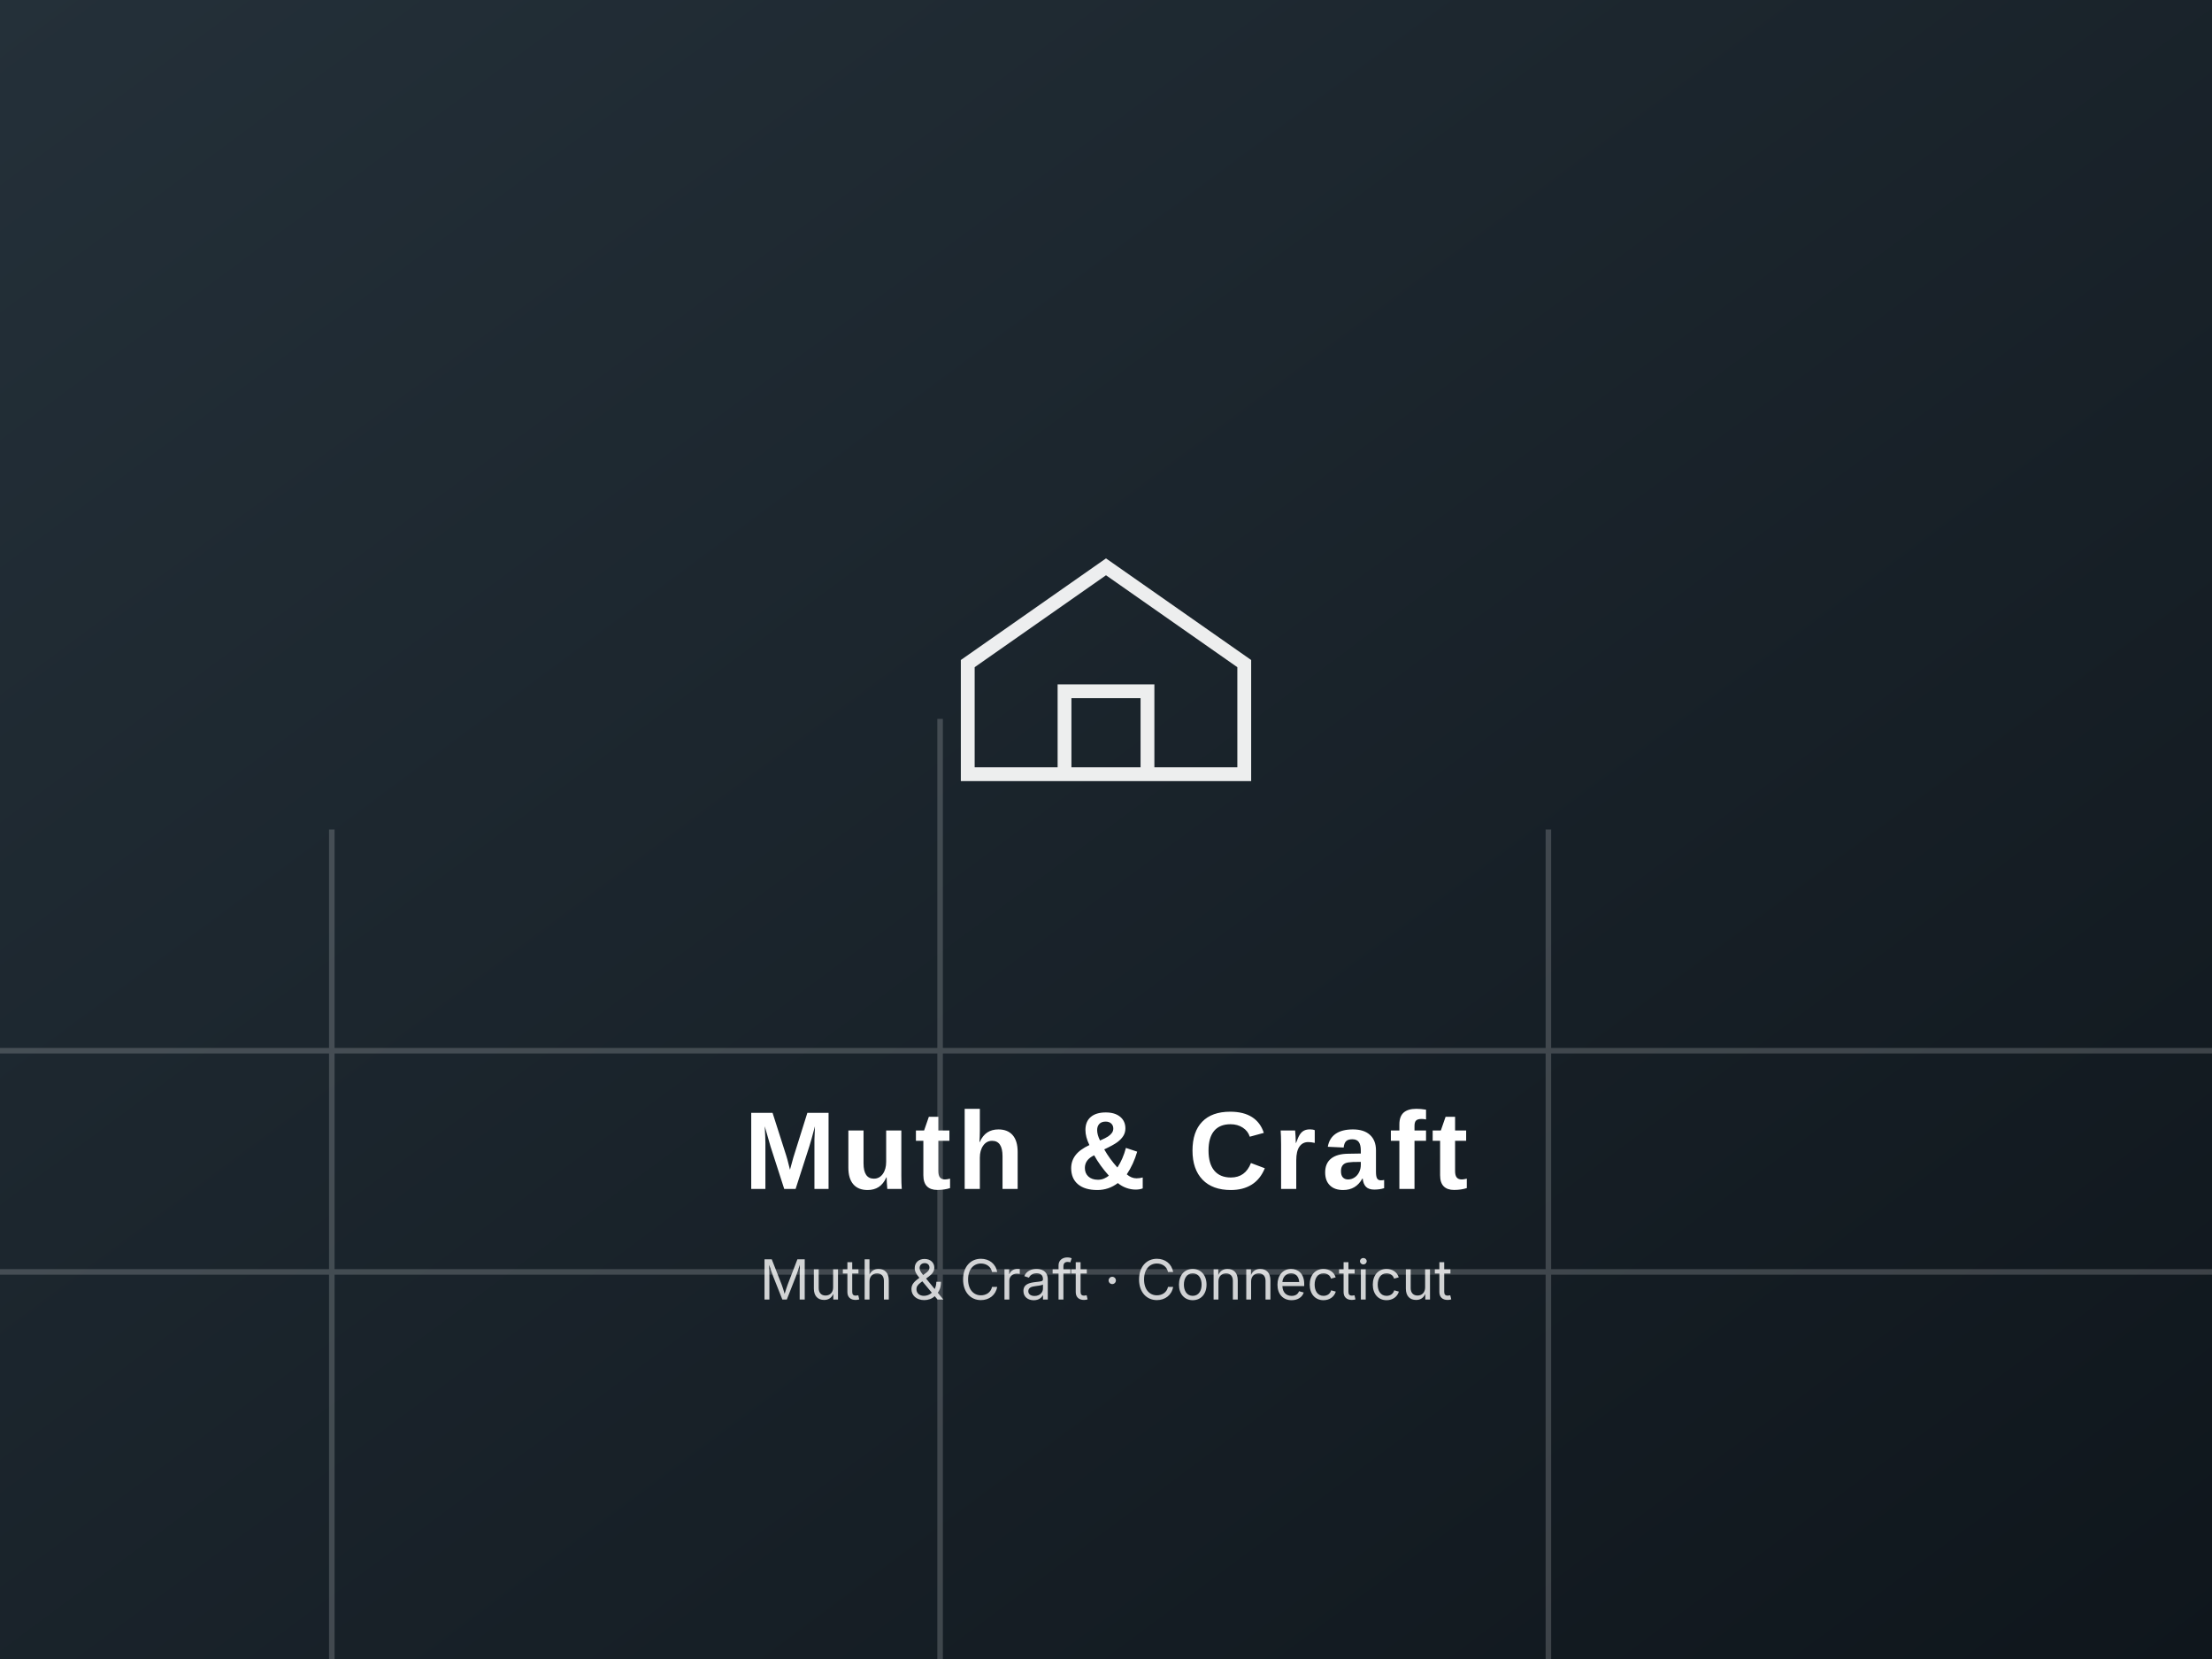
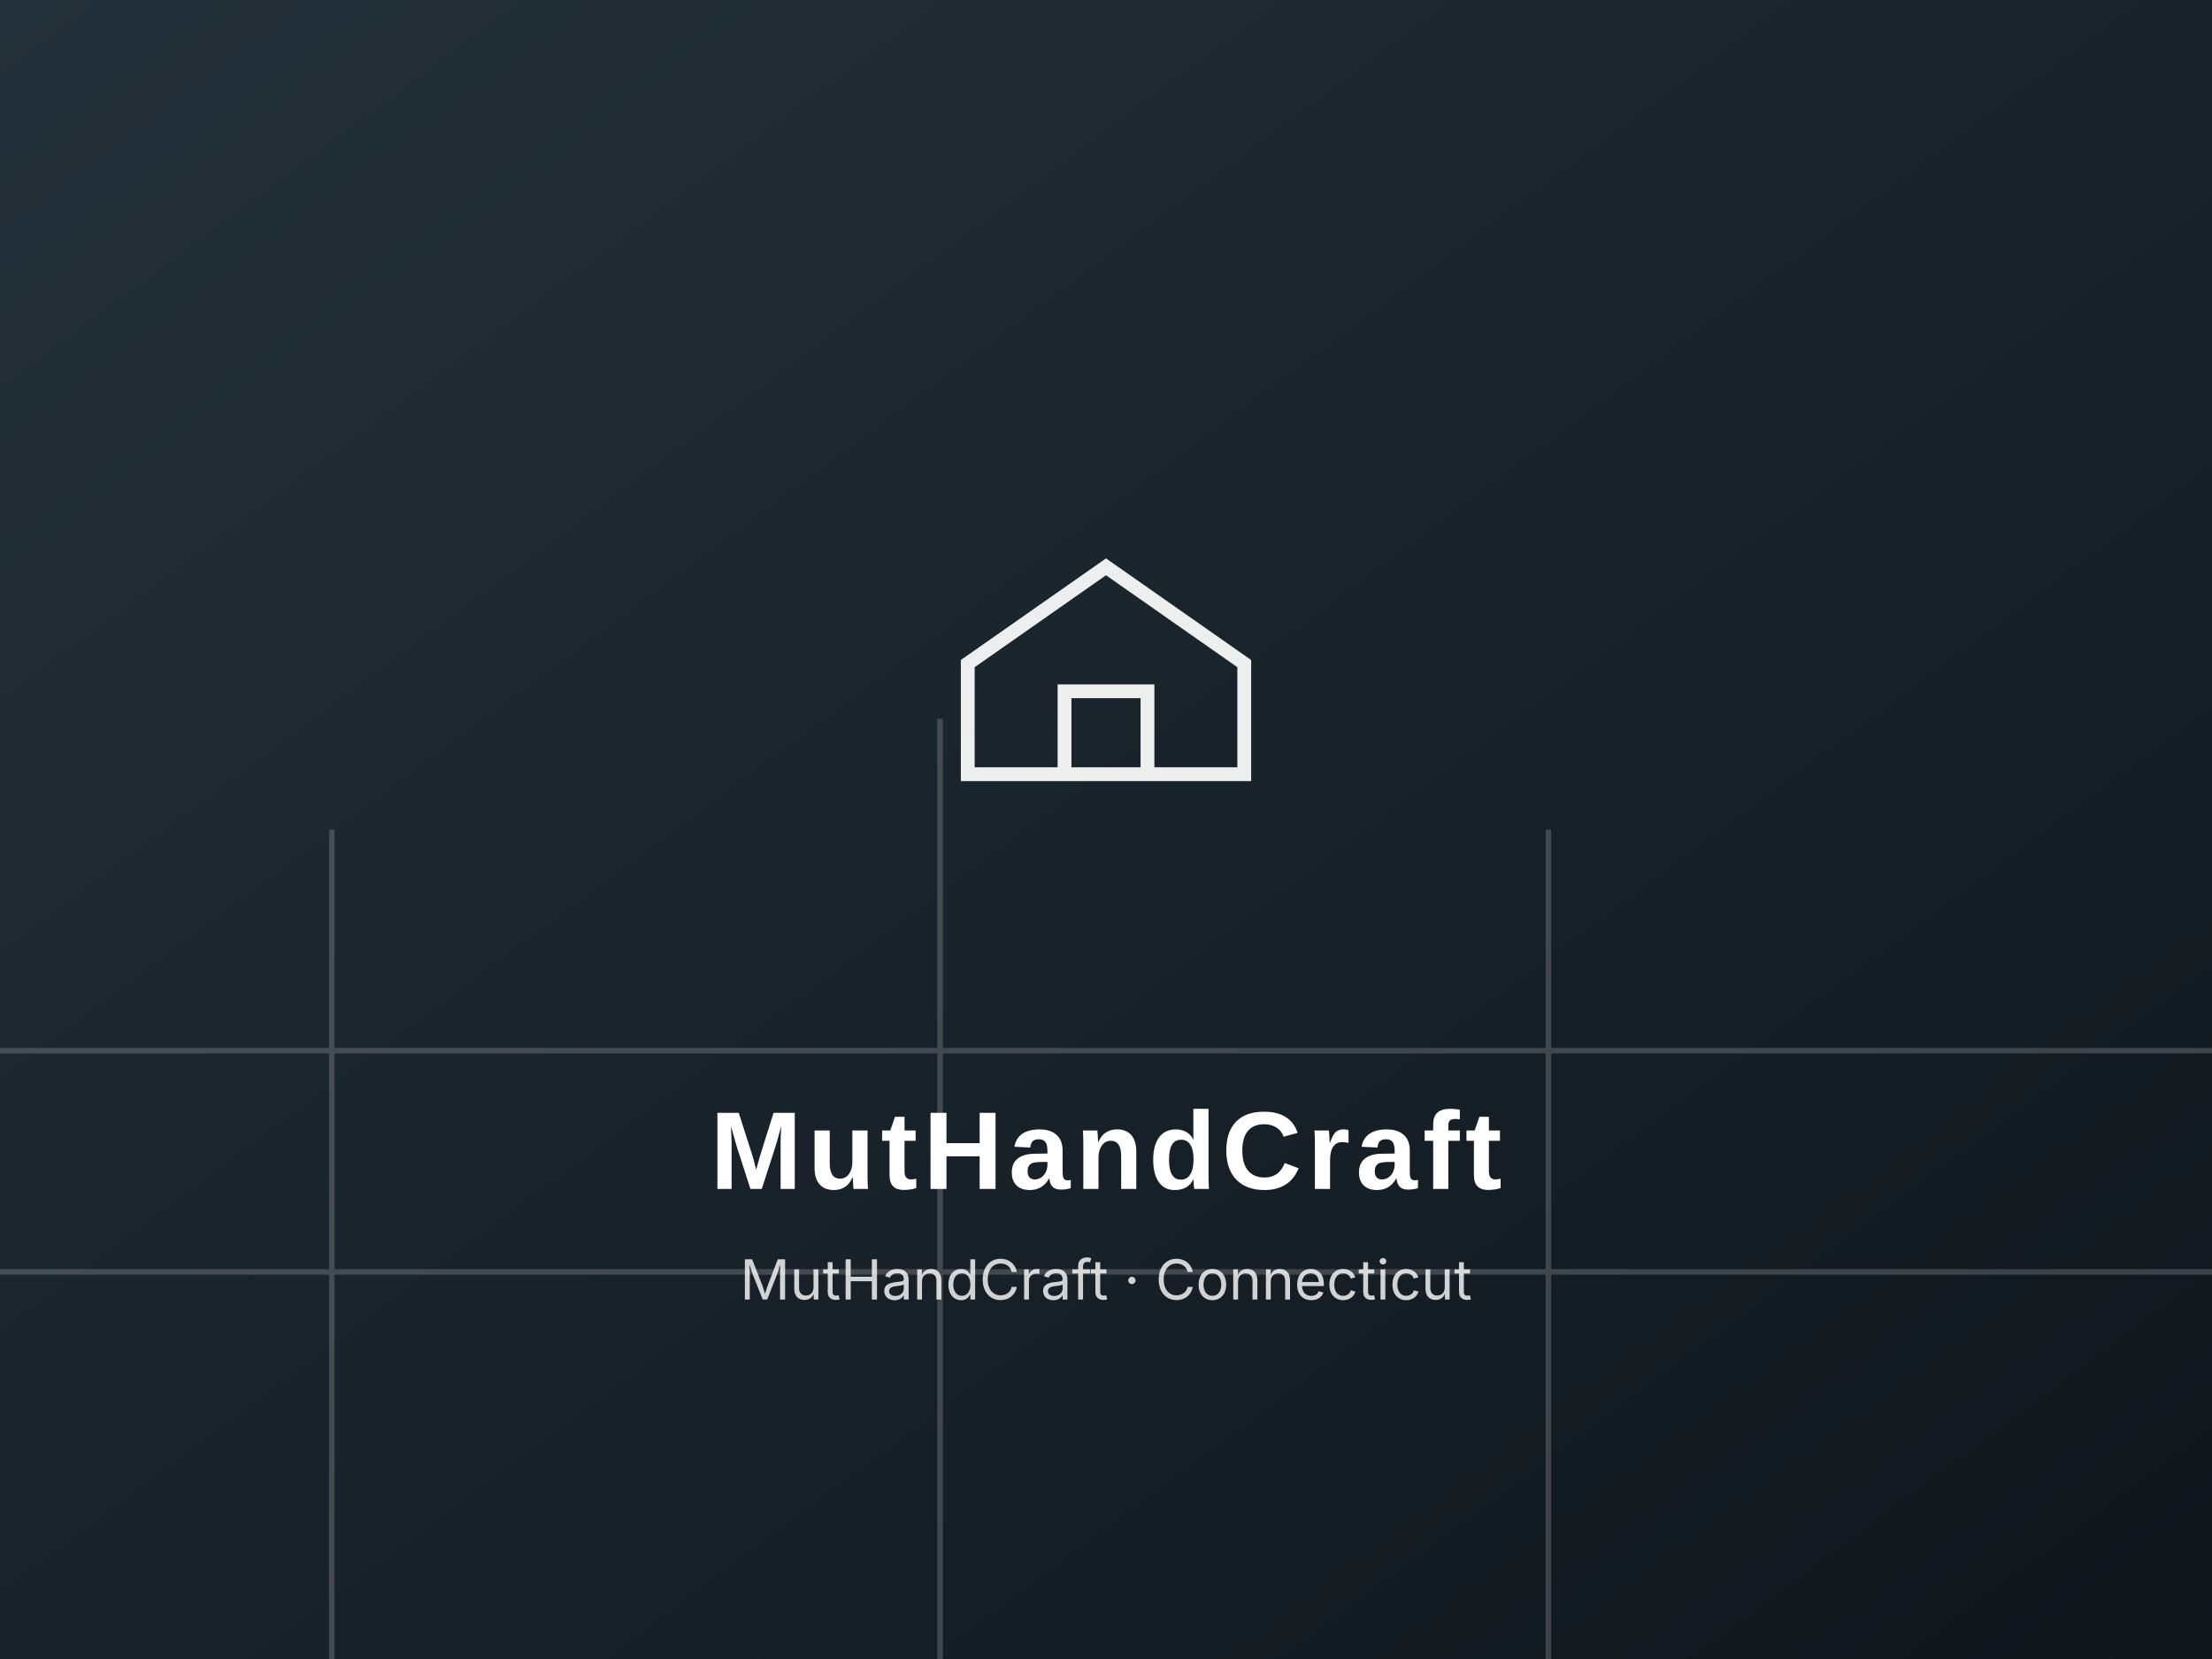
<svg xmlns="http://www.w3.org/2000/svg" viewBox="0 0 800 600" preserveAspectRatio="xMidYMid slice">
  <defs>
    <linearGradient id="g" x1="0" y1="0" x2="1" y2="1">
      <stop offset="0" stop-color="#243039" />
      <stop offset="1" stop-color="#0f161c" />
    </linearGradient>
  </defs>
  <rect width="800" height="600" fill="url(#g)" />
  <g fill="none" stroke="#ffffff" stroke-width="2" opacity="0.18">
    <path d="M0 460 H800 M0 380 H800 M120 600 V300 M340 600 V260 M560 600 V300" />
  </g>
  <g transform="translate(400 250)" fill="#ffffff" opacity="0.92">
    <path d="M-50 30 L-50 -10 L0 -45 L50 -10 L50 30 Z M-15 30 L-15 0 L15 0 L15 30" stroke="#fff" stroke-width="5" fill="none" />
  </g>
-   <text x="400" y="430" font-family="Oswald,Arial,sans-serif" font-size="40" font-weight="600" letter-spacing="2" text-anchor="middle" fill="#ffffff" text-transform="uppercase">Muth &amp; Craft</text>
-   <text x="400" y="470" font-family="Inter,Arial,sans-serif" font-size="20" text-anchor="middle" fill="#ffffff" opacity="0.8">Muth &amp; Craft · Connecticut</text>
+   <text x="400" y="430" font-family="Oswald,Arial,sans-serif" font-size="40" font-weight="600" letter-spacing="2" text-anchor="middle" fill="#ffffff" text-transform="uppercase">MutHandCraft</text>
+   <text x="400" y="470" font-family="Inter,Arial,sans-serif" font-size="20" text-anchor="middle" fill="#ffffff" opacity="0.8">MutHandCraft · Connecticut</text>
</svg>
